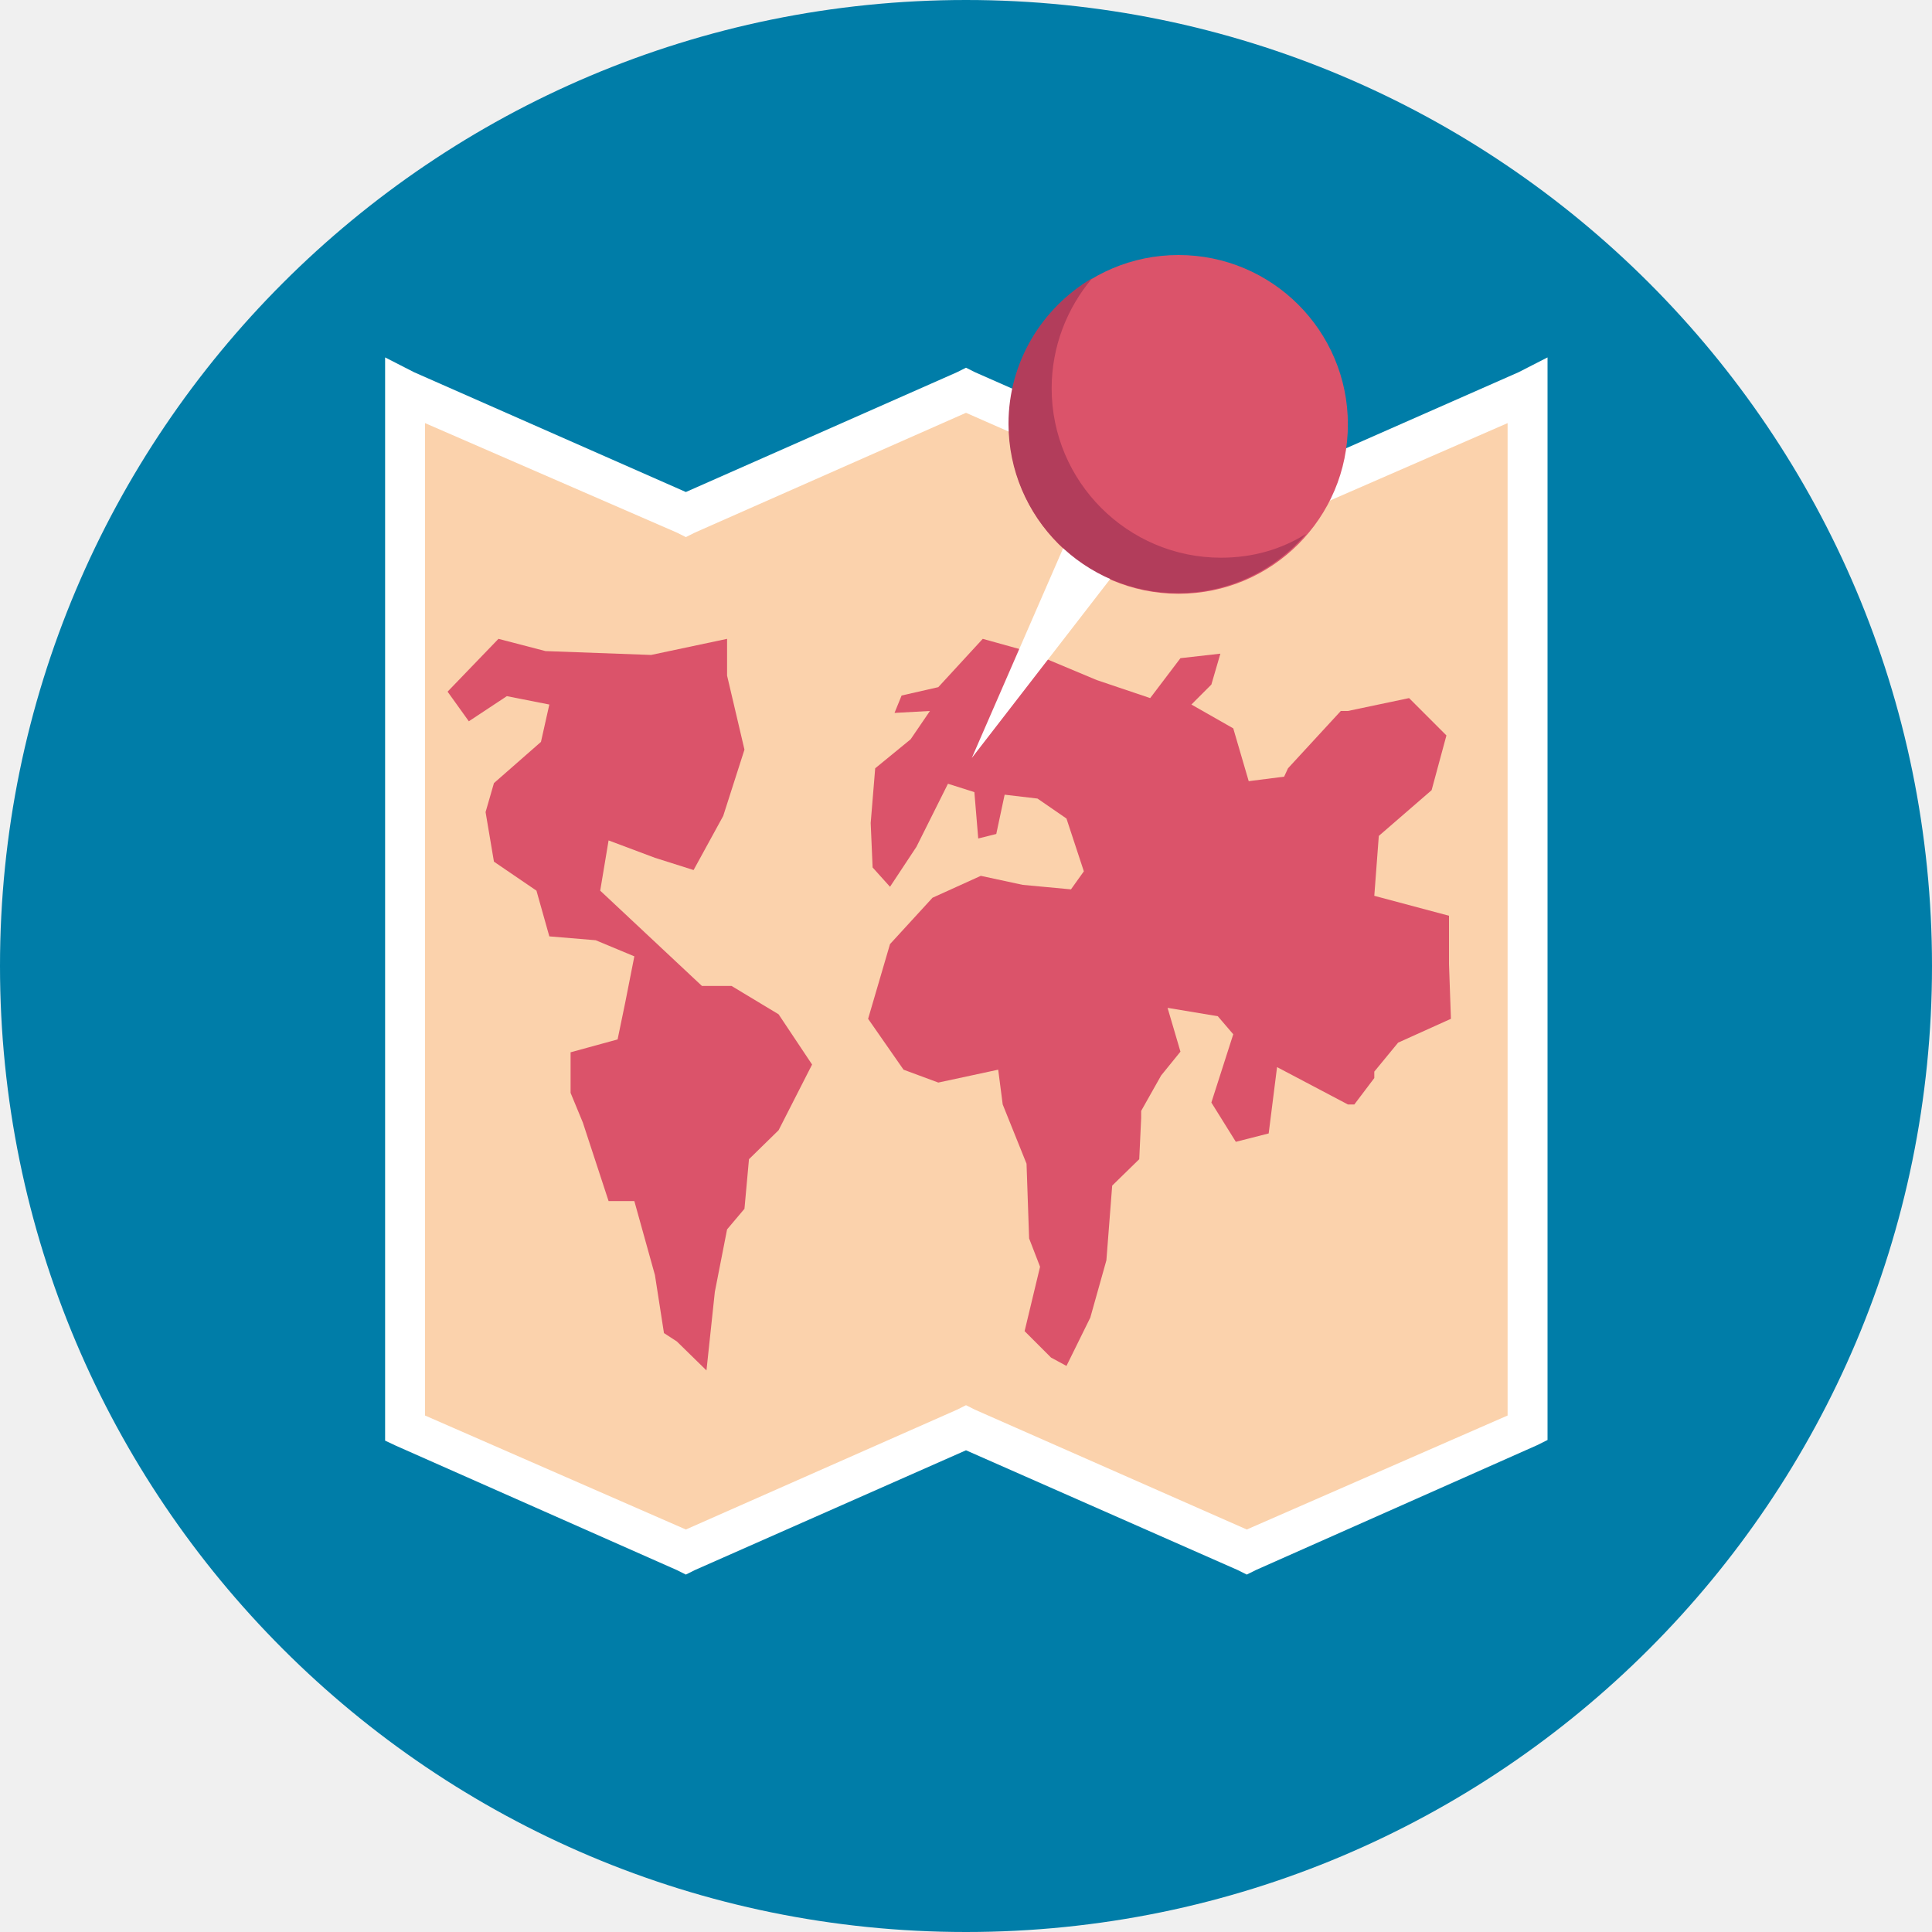
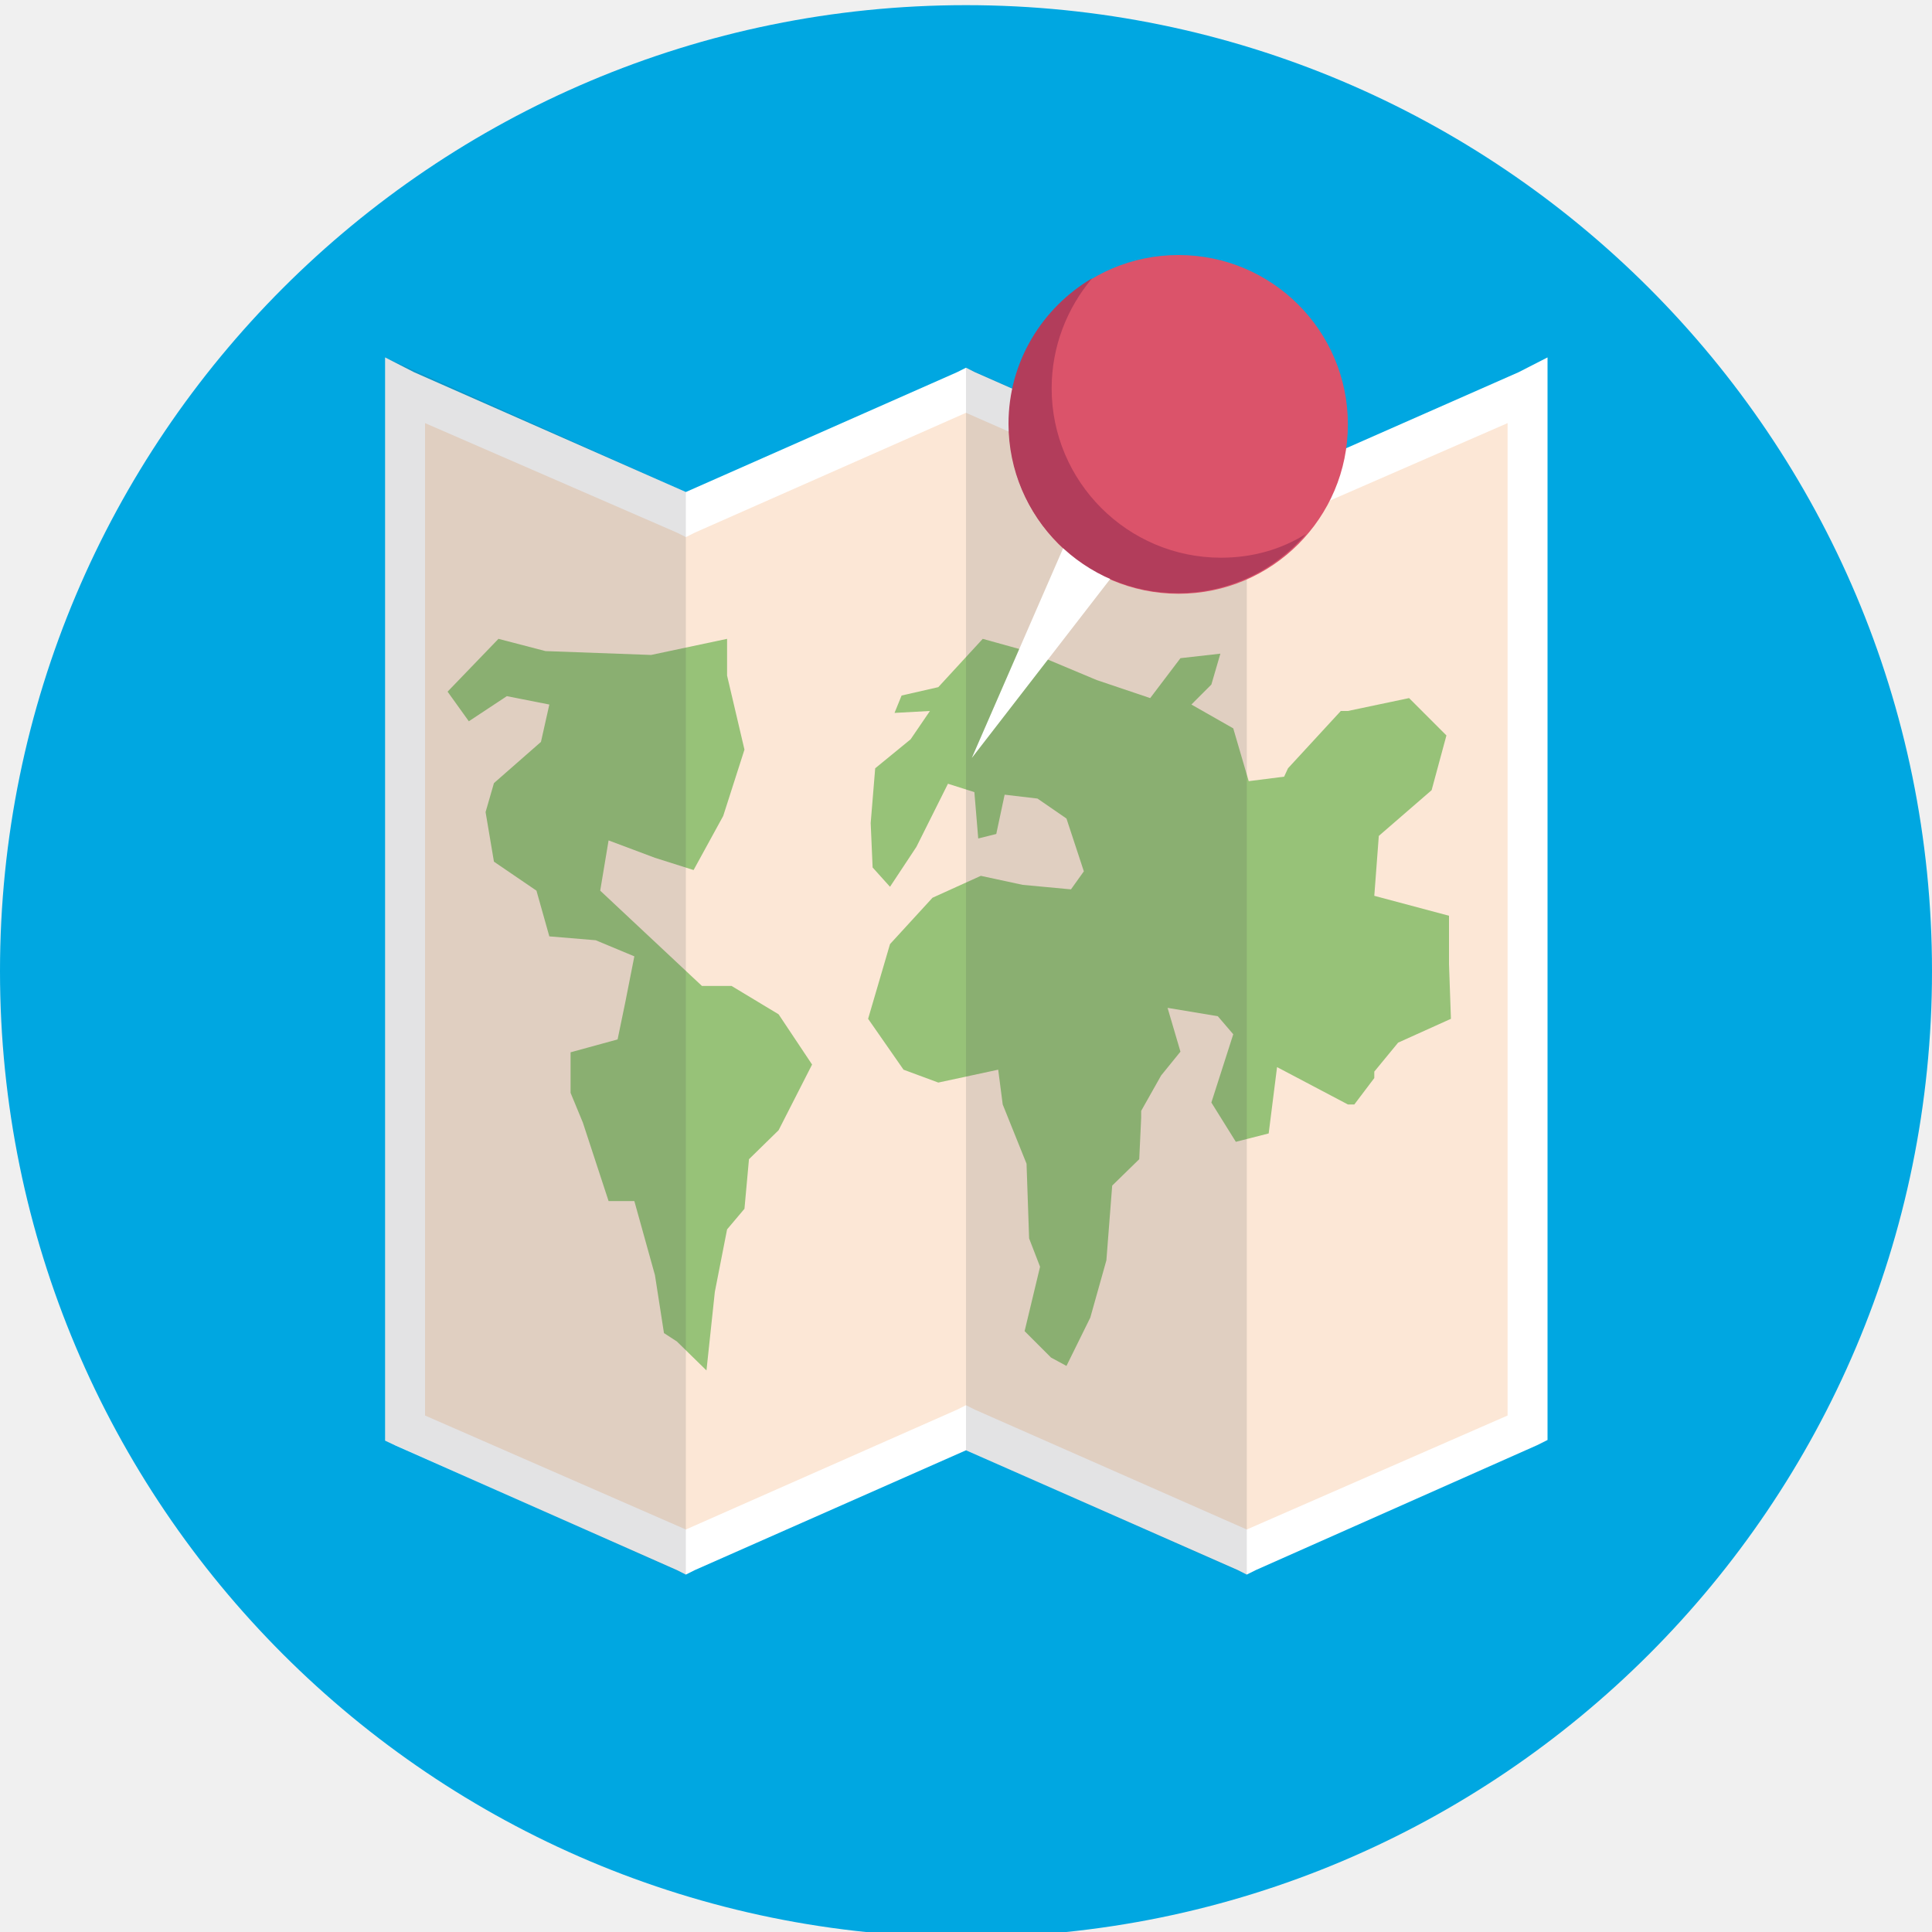
<svg xmlns="http://www.w3.org/2000/svg" version="1.1" id="_x33__x5F_2_x5F_120" x="0px" y="0px" viewBox="0 0 300 300" style="enable-background:new 0 0 300 300;" xml:space="preserve">
  <style type="text/css">
- 	.st0{display:none;fill:#33B8E6;}
- 	.st1{fill:#007DA8;}
- 	.st2{fill:#FBD2AC;}
+ 	.st0{fill:#00A7E1;}
+ 	.st1{display:none;fill:#33B8E6;}
+ 	.st2{fill:#FCE7D6;}
	.st3{fill-rule:evenodd;clip-rule:evenodd;fill:#FFFFFF;}
- 	.st4{fill-rule:evenodd;clip-rule:evenodd;fill:#DB536A;}
- 	.st5{fill:#DB536A;}
- 	.st6{fill:#FFFFFF;}
- 	.st7{fill:#B23D5B;}
+ 	.st4{fill-rule:evenodd;clip-rule:evenodd;fill:#97C278;}
+ 	.st5{opacity:0.15;fill:#42404D;}
+ 	.st6{fill:#DB536A;}
+ 	.st7{fill:#FFFFFF;}
+ 	.st8{fill:#B23D5B;}
</style>
-   <g id="lts_x5F_u1_x5F_s2_x5F_p1_x5F_casestudy2.svg">
-     <rect id="bg_00000072995423060865034220000000392601419939284620_" y="0" class="st0" width="300" height="300" />
-   </g>
-   <g id="circle_00000020393188522489659120000015581029147188072335_">
+   <g id="circle_00000129194690370807997780000000390115537518221449_">
    <g>
-       <g id="Layer_1_00000062194031056019399710000012180682927897487516_">
-         <circle class="st1" cx="150" cy="150" r="150" />
+       <g id="Layer_1_00000069370090573408569870000016531970625631284612_">
+         <ellipse class="st0" cx="150" cy="150.8" rx="150" ry="150" />
      </g>
    </g>
+   </g>
+   <g id="lts_x5F_u1_x5F_s2_x5F_p1_x5F_casestudy2.svg">
+     <rect id="bg_00000072995423060865034220000000392601419939284620_" y="0" class="st1" width="300" height="300" />
  </g>
  <polygon class="st2" points="63.1,60.3 62.5,221.5 106.2,240.3 150,222 193.3,242 237.4,221.3 237.4,61.6 193.1,80.7 149.9,60.3   105.6,80.7 " />
  <path class="st3" d="M66,65.7v154.1l40.5,17.7l42.1-18.6l1.4-0.7l1.4,0.7l42.2,18.6l40.5-17.7V65.7l-39,17l-1.4,0.7l-1.4-0.7  L150,64.1l-42.1,18.6l-1.4,0.7l-1.4-0.7L66,65.7z M59.8,221.7V60.6v-5.1l4.5,2.3l42.2,18.6l42.1-18.6l1.4-0.7l1.4,0.7l42.2,18.6  l42.2-18.6l4.5-2.3v5.1v161.1v1.9l-1.6,0.8L195,243.8l-1.4,0.7l-1.4-0.7L150,225.2l-42.1,18.6l-1.4,0.7l-1.4-0.7l-43.6-19.3  l-1.7-0.8V221.7z" />
  <polygon class="st4" points="109,153.1 93.2,138.3 94.5,130.5 101.7,133.2 107.7,135.1 112.3,126.7 115.6,116.4 112.9,104.9   112.9,99.2 101.1,101.7 84.7,101.1 77.4,99.2 69.5,107.4 72.8,112 78.7,108.1 85.3,109.4 84,115.2 76.7,121.6 75.4,126.1   76.7,133.8 83.3,138.3 85.3,145.4 92.5,146 98.5,148.5 97.1,155.6 95.9,161.4 88.6,163.4 88.6,169.7 90.5,174.3 94.5,186.5   98.5,186.5 101.7,198 103.1,207 105.1,208.3 109.7,212.8 111,200.6 112.9,190.9 115.6,187.7 116.3,180 120.9,175.5 126.1,165.3   120.9,157.5 113.6,153.1 " />
  <polygon class="st4" points="163.2,210.8 159.1,206.7 161.5,196.7 159.8,192.3 159.4,180.7 155.7,171.5 155,166.1 145.7,168.1   140.3,166.1 134.8,158.2 138.2,146.6 144.8,139.4 152.3,136 158.8,137.4 166.3,138.1 168.3,135.3 165.6,127.1 161.1,124 156,123.4   154.7,129.5 151.9,130.2 151.3,123 147.2,121.7 142.3,131.5 138.2,137.7 135.5,134.7 135.2,127.8 135.9,119.3 141.4,114.8   144.4,110.4 138.9,110.7 140,108 145.7,106.7 152.6,99.2 159.8,101.2 170.3,105.6 178.6,108.4 183.3,102.2 189.5,101.5 188.1,106.3   185,109.4 191.5,113.1 193.9,121.3 199.4,120.6 200,119.3 208.2,110.4 209.3,110.4 218.8,108.4 224.6,114.2 222.3,122.7   214.1,129.8 213.4,139.1 225,142.2 225,149.7 225.3,158.2 217.1,161.9 213.4,166.4 213.4,167.4 210.3,171.5 209.3,171.5   198.3,165.7 197,176 191.9,177.3 188.1,171.2 191.5,160.6 189.1,157.8 181.3,156.5 183.3,163.3 180.3,167 177.2,172.5 177.2,173.6   176.9,180 172.7,184.1 171.8,195.7 169.3,204.6 165.6,212.1 " />
-   <circle class="st5" cx="183" cy="65.9" r="26.3" />
-   <polygon class="st6" points="167.1,80.5 150.9,117.7 175.8,85.5 " />
-   <path class="st7" d="M189.6,86.6c-14.5,0-26.3-11.8-26.3-26.3c0-6.5,2.4-12.5,6.3-17.1c-7.8,4.6-13,13-13,22.6  c0,14.5,11.8,26.3,26.3,26.3c8,0,15.1-3.6,19.9-9.2C199,85.3,194.5,86.6,189.6,86.6z" />
+   <polygon class="st5" points="193.6,244.5 193.6,76.4 150,57.1 150,225.2 " />
+   <circle class="st6" cx="183" cy="65.9" r="26.3" />
+   <polygon class="st7" points="167.1,80.5 150.9,117.7 175.8,85.5 " />
+   <path class="st8" d="M189.6,86.6c-14.5,0-26.3-11.8-26.3-26.3c0-6.5,2.4-12.5,6.3-17.1c-7.8,4.6-13,13-13,22.6  c0,14.5,11.8,26.3,26.3,26.3c8,0,15.1-3.6,19.9-9.2C199,85.3,194.5,86.6,189.6,86.6z" />
+   <polygon class="st5" points="106.5,76.4 106.5,244.5 59.8,223.7 59.8,55.5 " />
</svg>
